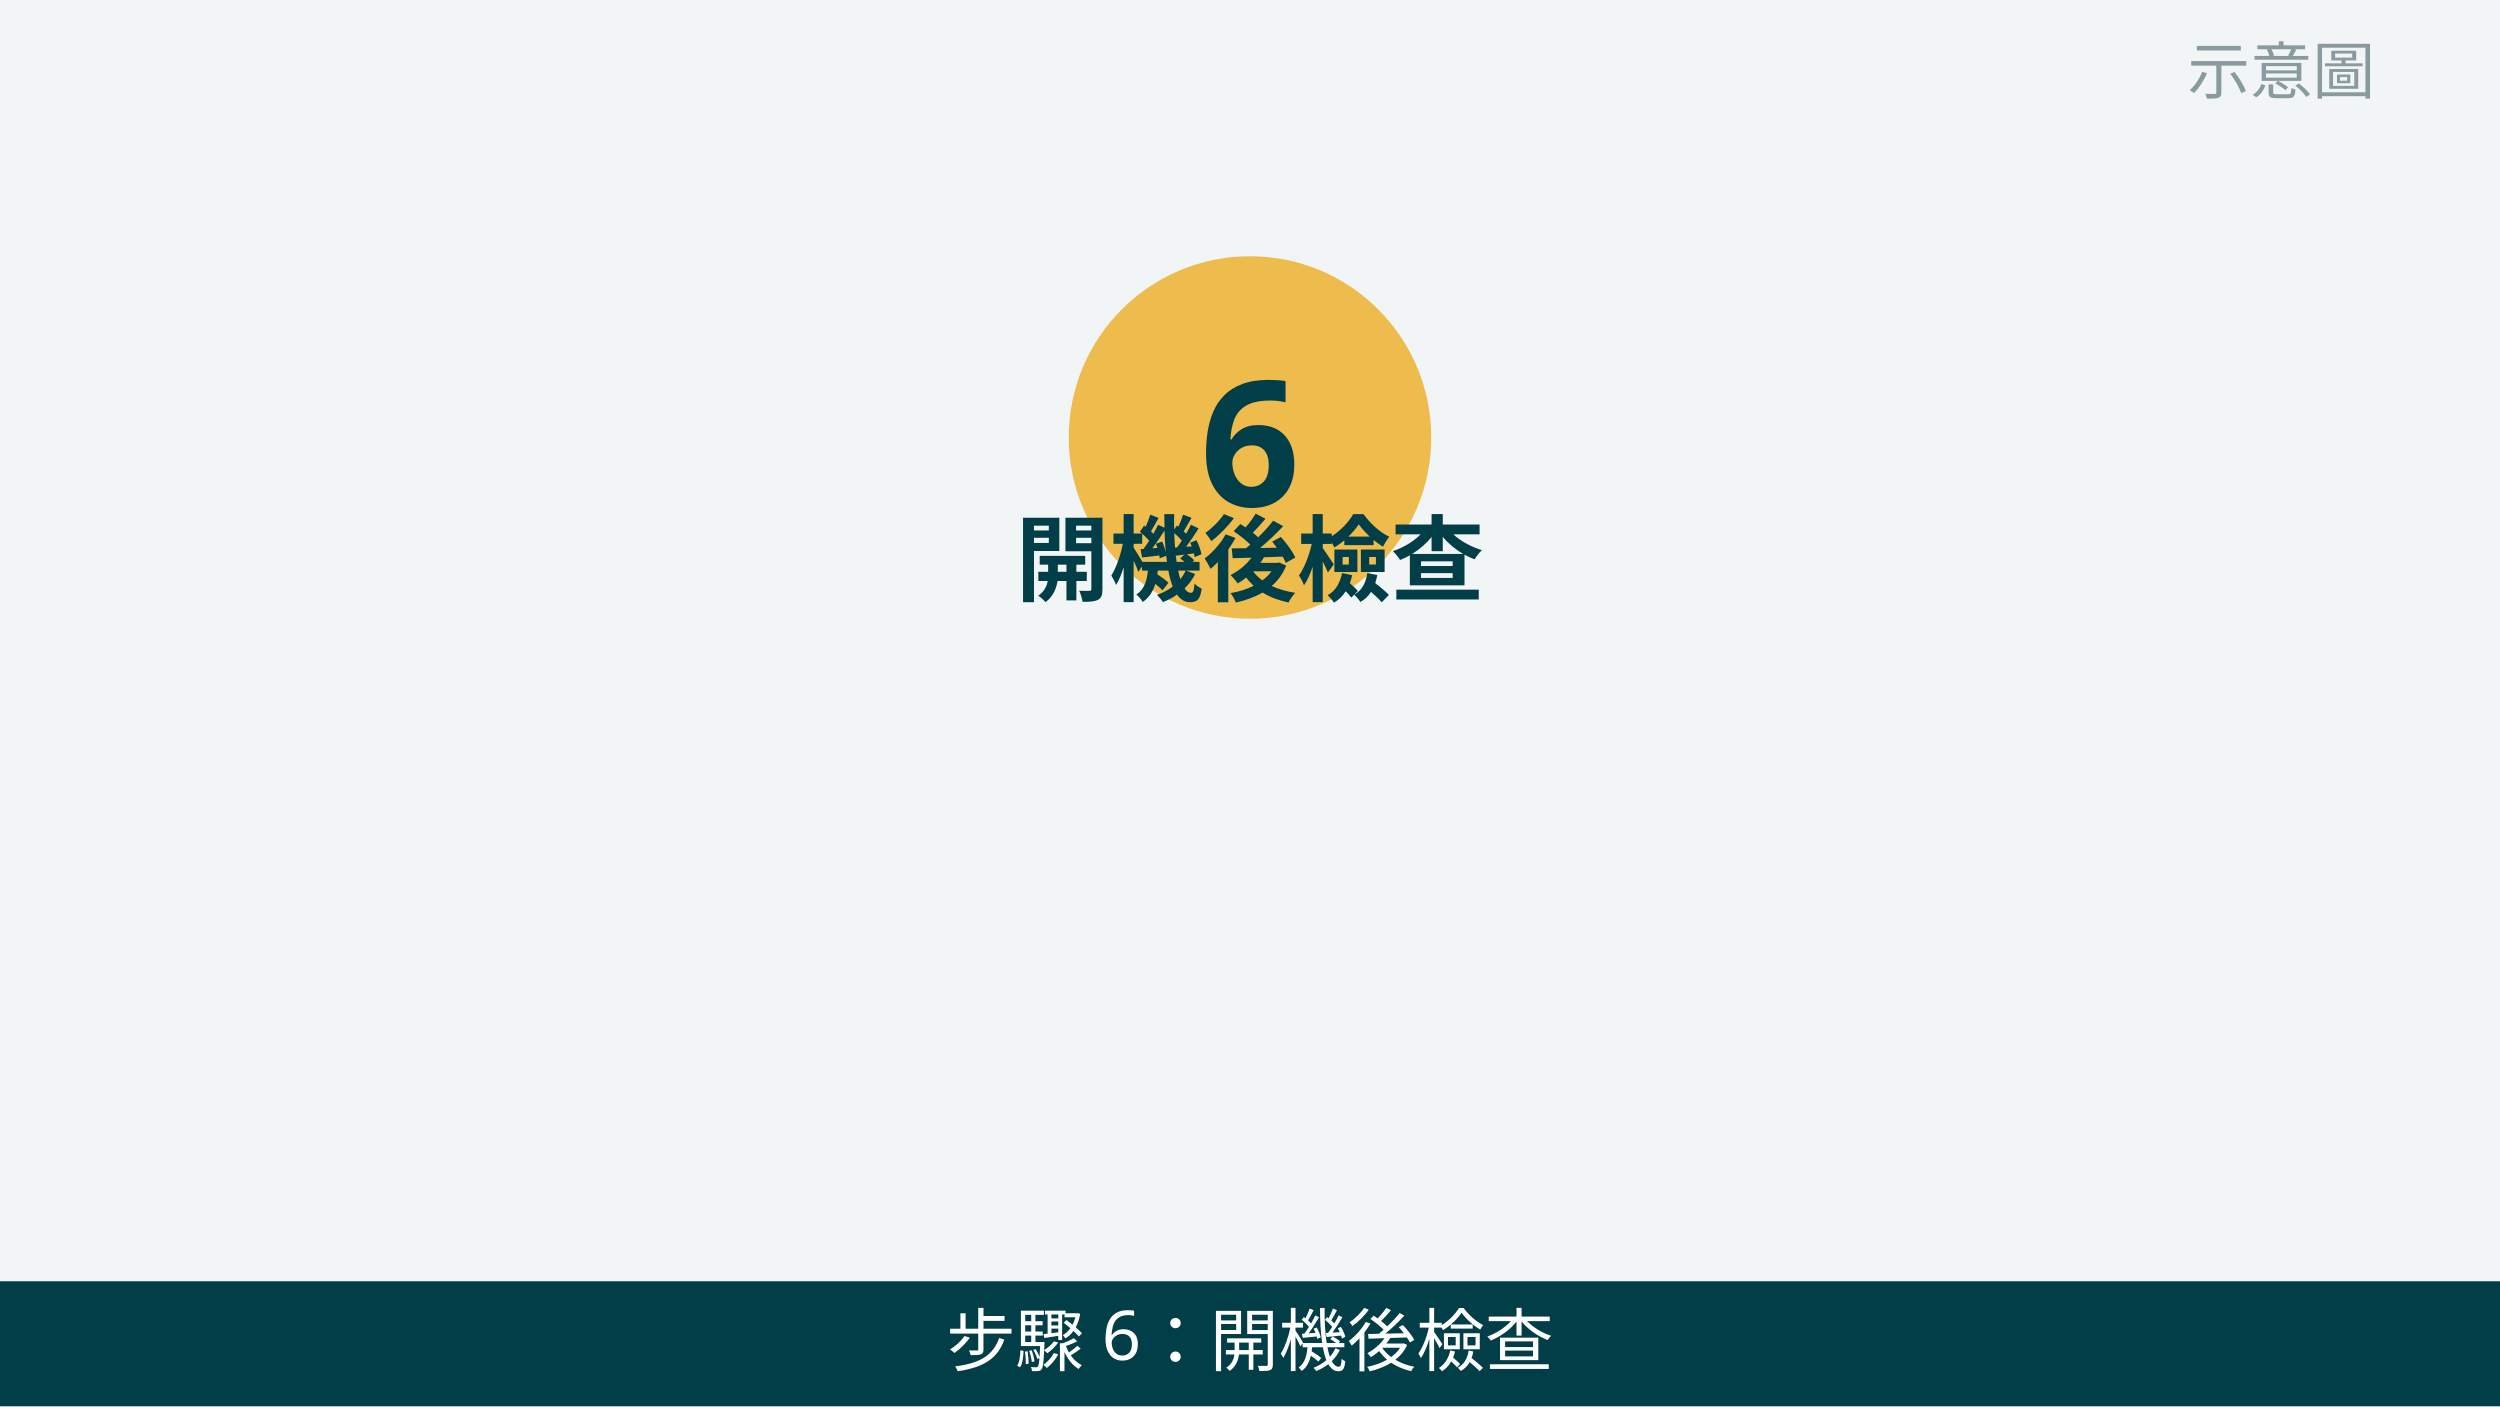
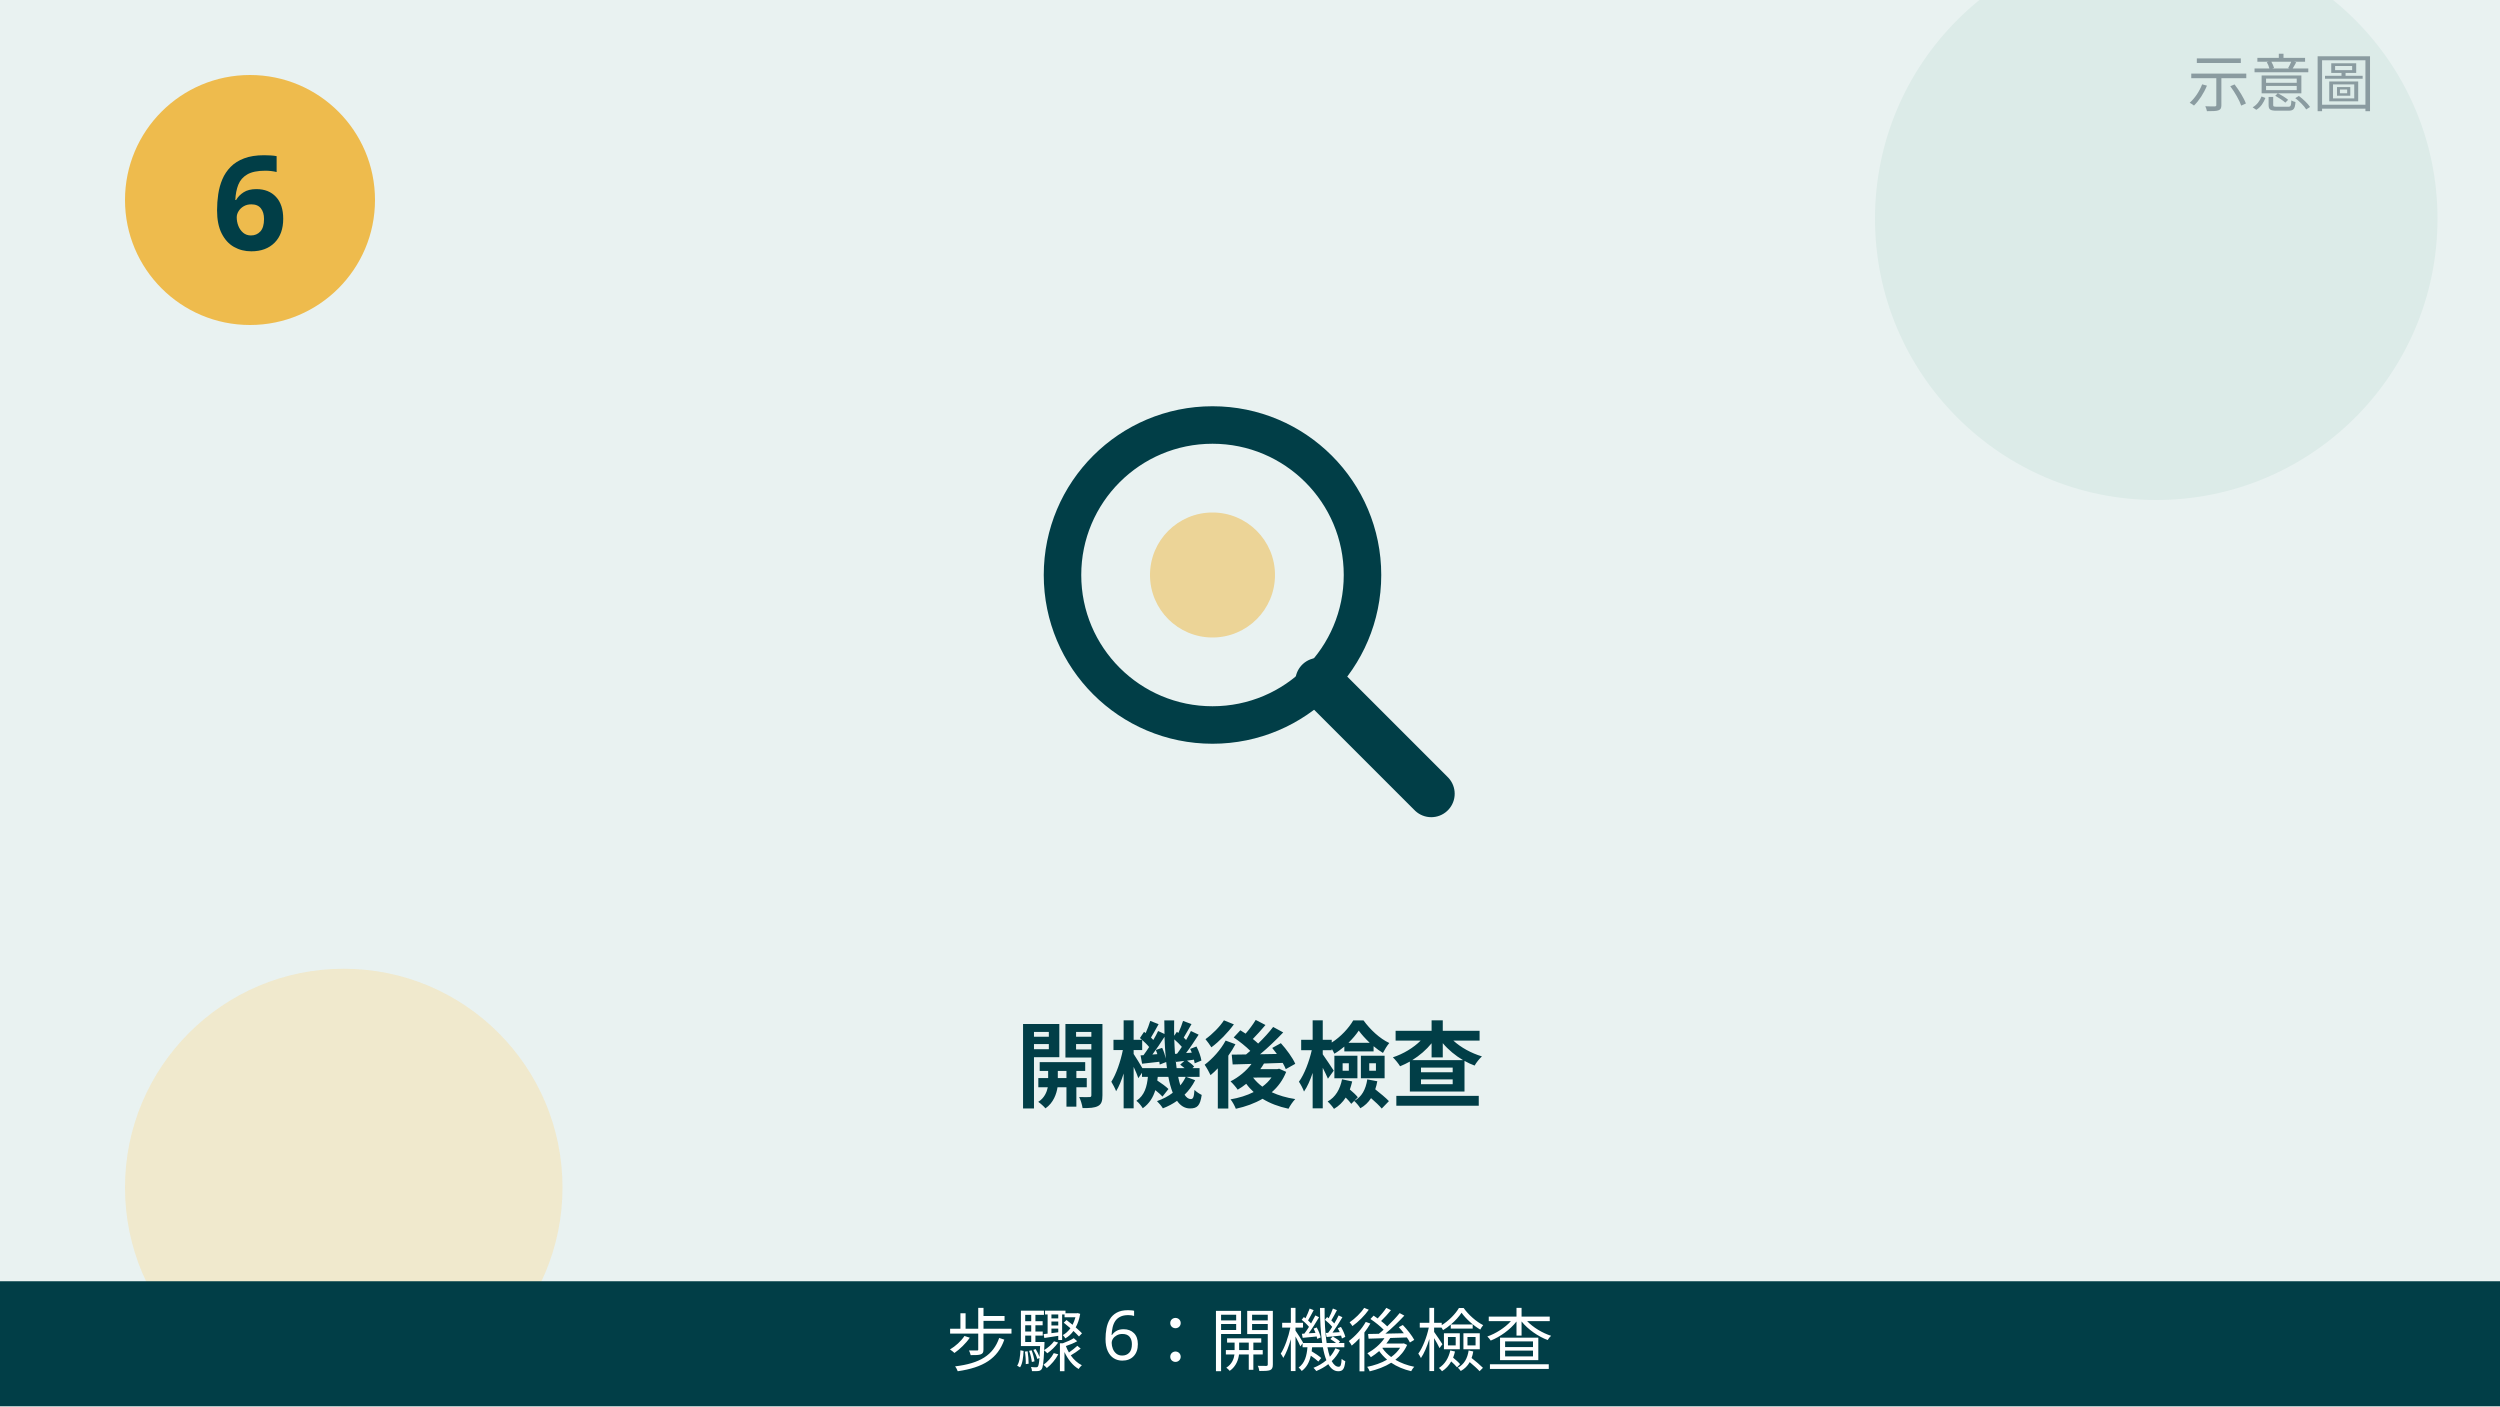
<svg xmlns="http://www.w3.org/2000/svg" width="800" height="450" viewBox="0 0 800 450" font-family="Noto Sans TC, sans-serif">
-   <rect width="800" height="450" fill="#f2f5f5" />
-   <text x="700" y="30" font-size="20" fill="#8a9ba0">示意圖</text>
-   <circle cx="400" cy="140" r="58" fill="#eebb4d" />
-   <text x="400" y="162" font-size="56" fill="#013e47" text-anchor="middle" font-weight="bold">6</text>
-   <text x="400" y="190" font-size="30" fill="#013e47" text-anchor="middle" font-weight="bold">開機後檢查</text>
+   <rect width="800" height="450" fill="#e9f2f1" />
+   <circle cx="690" cy="70" r="90" fill="#dcebe8" />
+   <circle cx="110" cy="380" r="70" fill="#f3e5bd" opacity="0.7" />
+   <text x="700" y="34" font-size="20" fill="#8a9ba0">示意圖</text>
+   <circle cx="80" cy="64" r="40" fill="#eebb4d" />
+   <text x="80" y="80" font-size="42" fill="#013e47" text-anchor="middle" font-weight="bold">6</text>
+   <g transform="translate(300,96)">
+     <circle cx="88" cy="88" r="48" fill="none" stroke="#013e47" stroke-width="12" />
+     <path d="M122 122 L158 158" stroke="#013e47" stroke-width="15" stroke-linecap="round" />
+     <circle cx="88" cy="88" r="20" fill="#eebb4d" opacity="0.55" />
+   </g>
+   <text x="400" y="352" font-size="30" fill="#013e47" text-anchor="middle" font-weight="bold">開機後檢查</text>
  <rect x="0" y="410" width="800" height="40" fill="#013e47" />
  <text x="400" y="437" font-size="22" fill="#ffffff" text-anchor="middle">步驟 6：開機後檢查</text>
</svg>
